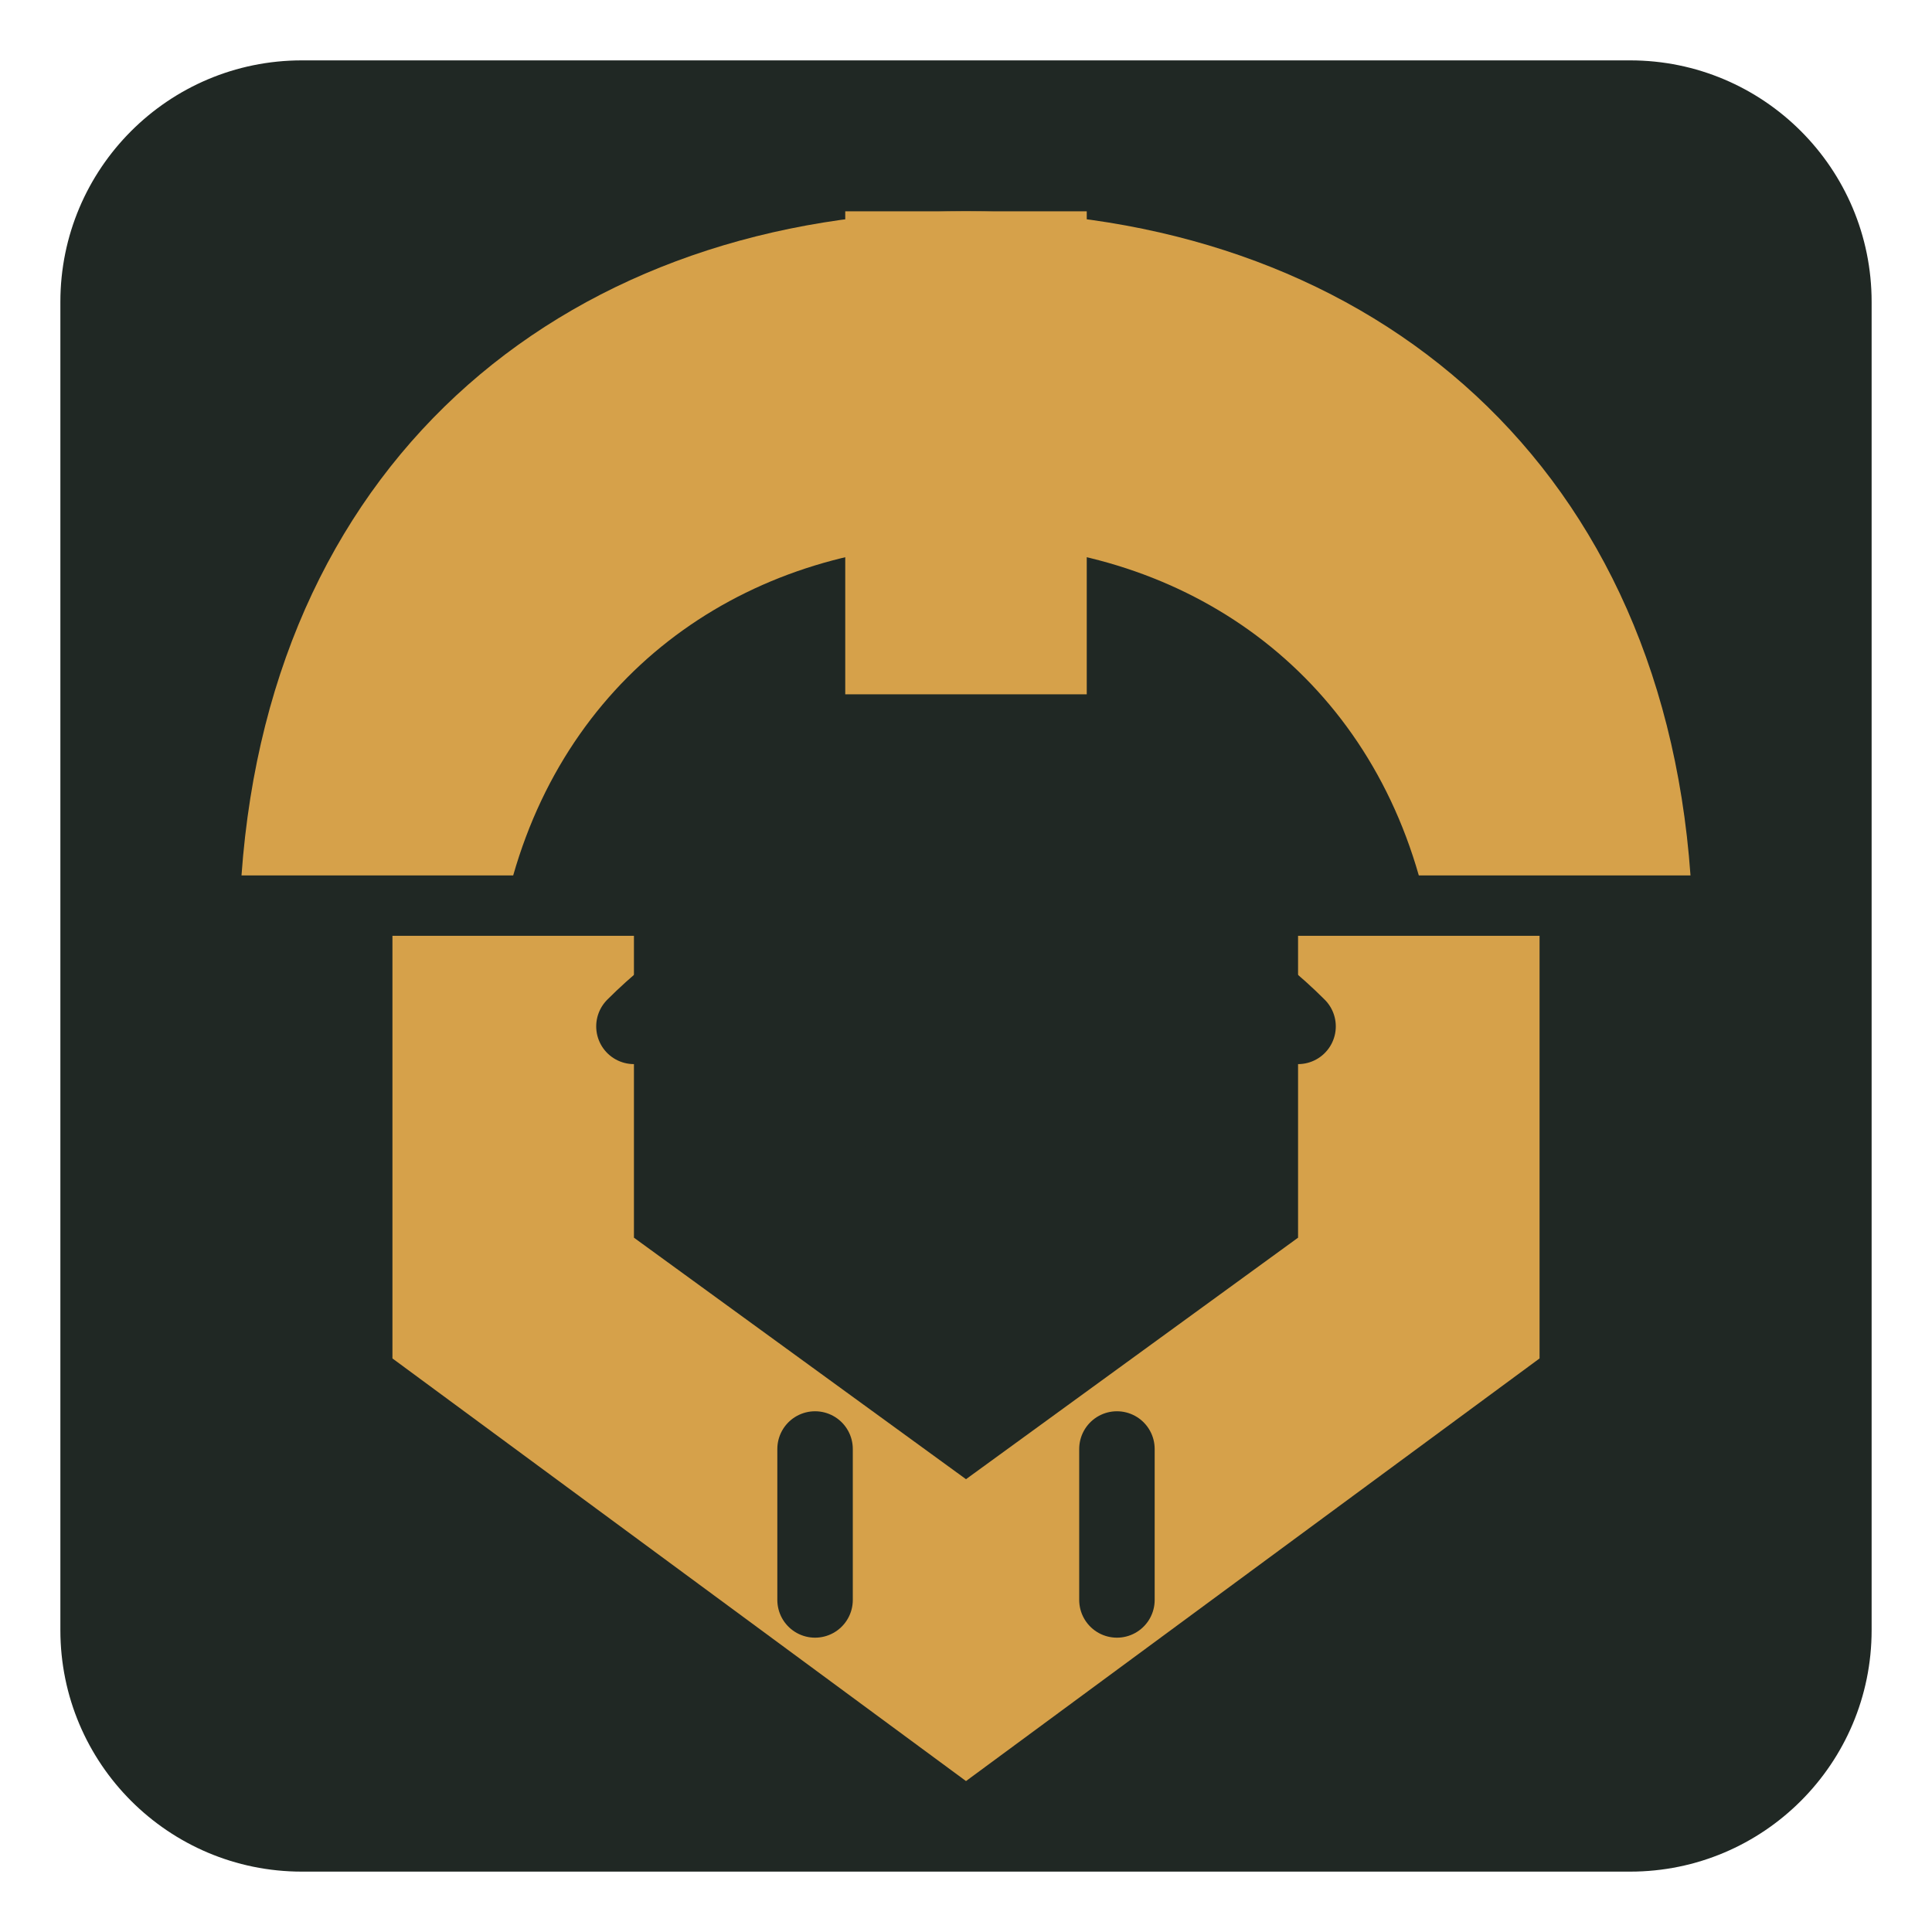
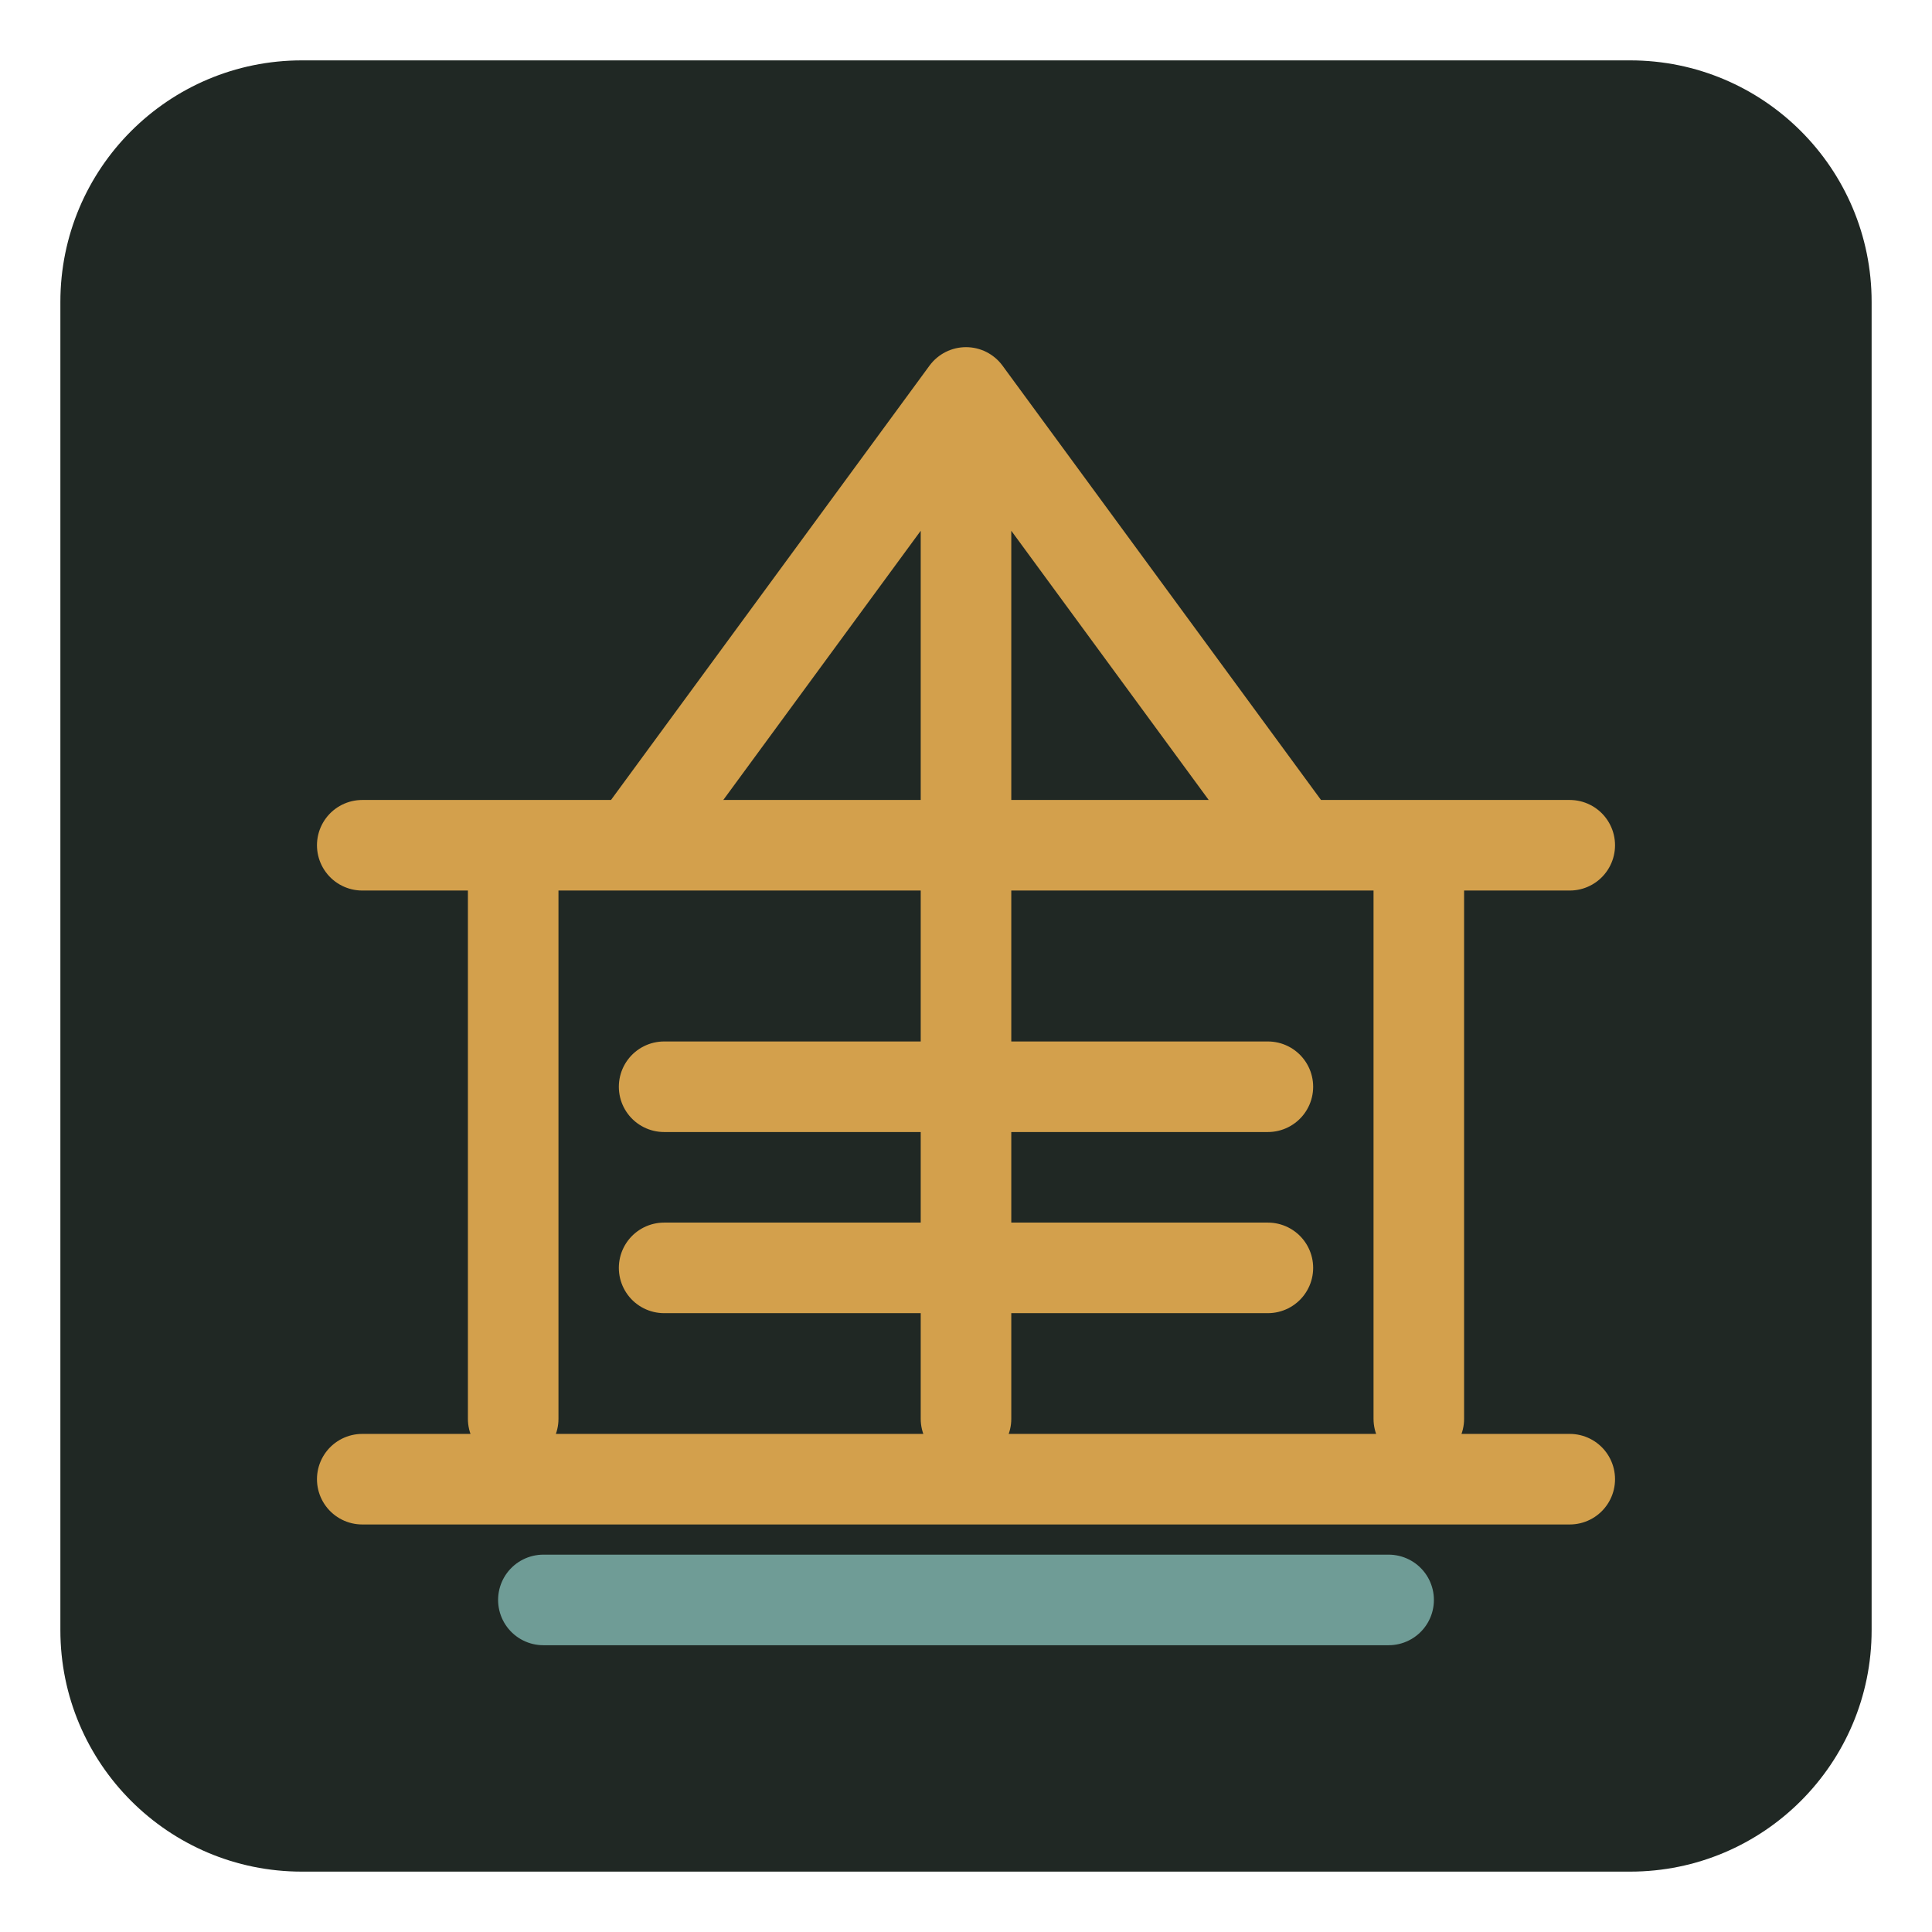
<svg xmlns="http://www.w3.org/2000/svg" viewBox="0 0 64 64">
  <rect x="2" y="2" width="60" height="60" rx="8" fill="#202824" />
-   <path d="M8 29C9 15 19 7 32 7s23 8 24 22h-9c-2-7-8-11-15-11s-13 4-15 11H8Z" fill="#D6A14A" />
-   <path d="M28 7h8v16h-8zM5 29h54" fill="#D6A14A" />
-   <path d="M13 31v14l19 14 19-14V31h-8v10l-11 8-11-8V31h-8Z" fill="#D6A14A" />
-   <path d="M21 34c6-6 16-6 22 0M25 39c4-4 10-4 14 0" fill="none" stroke="#202824" stroke-linecap="round" stroke-width="2.5" />
-   <circle cx="32" cy="44" r="1.8" fill="#202824" />
-   <path d="M27 48v5m10-5v5" fill="none" stroke="#202824" stroke-linecap="round" stroke-width="2.5" />
+   <path d="M12 49h40M17 47V28h30v19M12 28h40M21 28l11-15 11 15M32 13v34M22 36h20M22 42h20" fill="none" stroke="#D3A04C" stroke-linecap="round" stroke-linejoin="round" stroke-width="3" />
+   <path d="M18 53h28" fill="none" stroke="#6F9C96" stroke-linecap="round" stroke-width="3" />
</svg>
